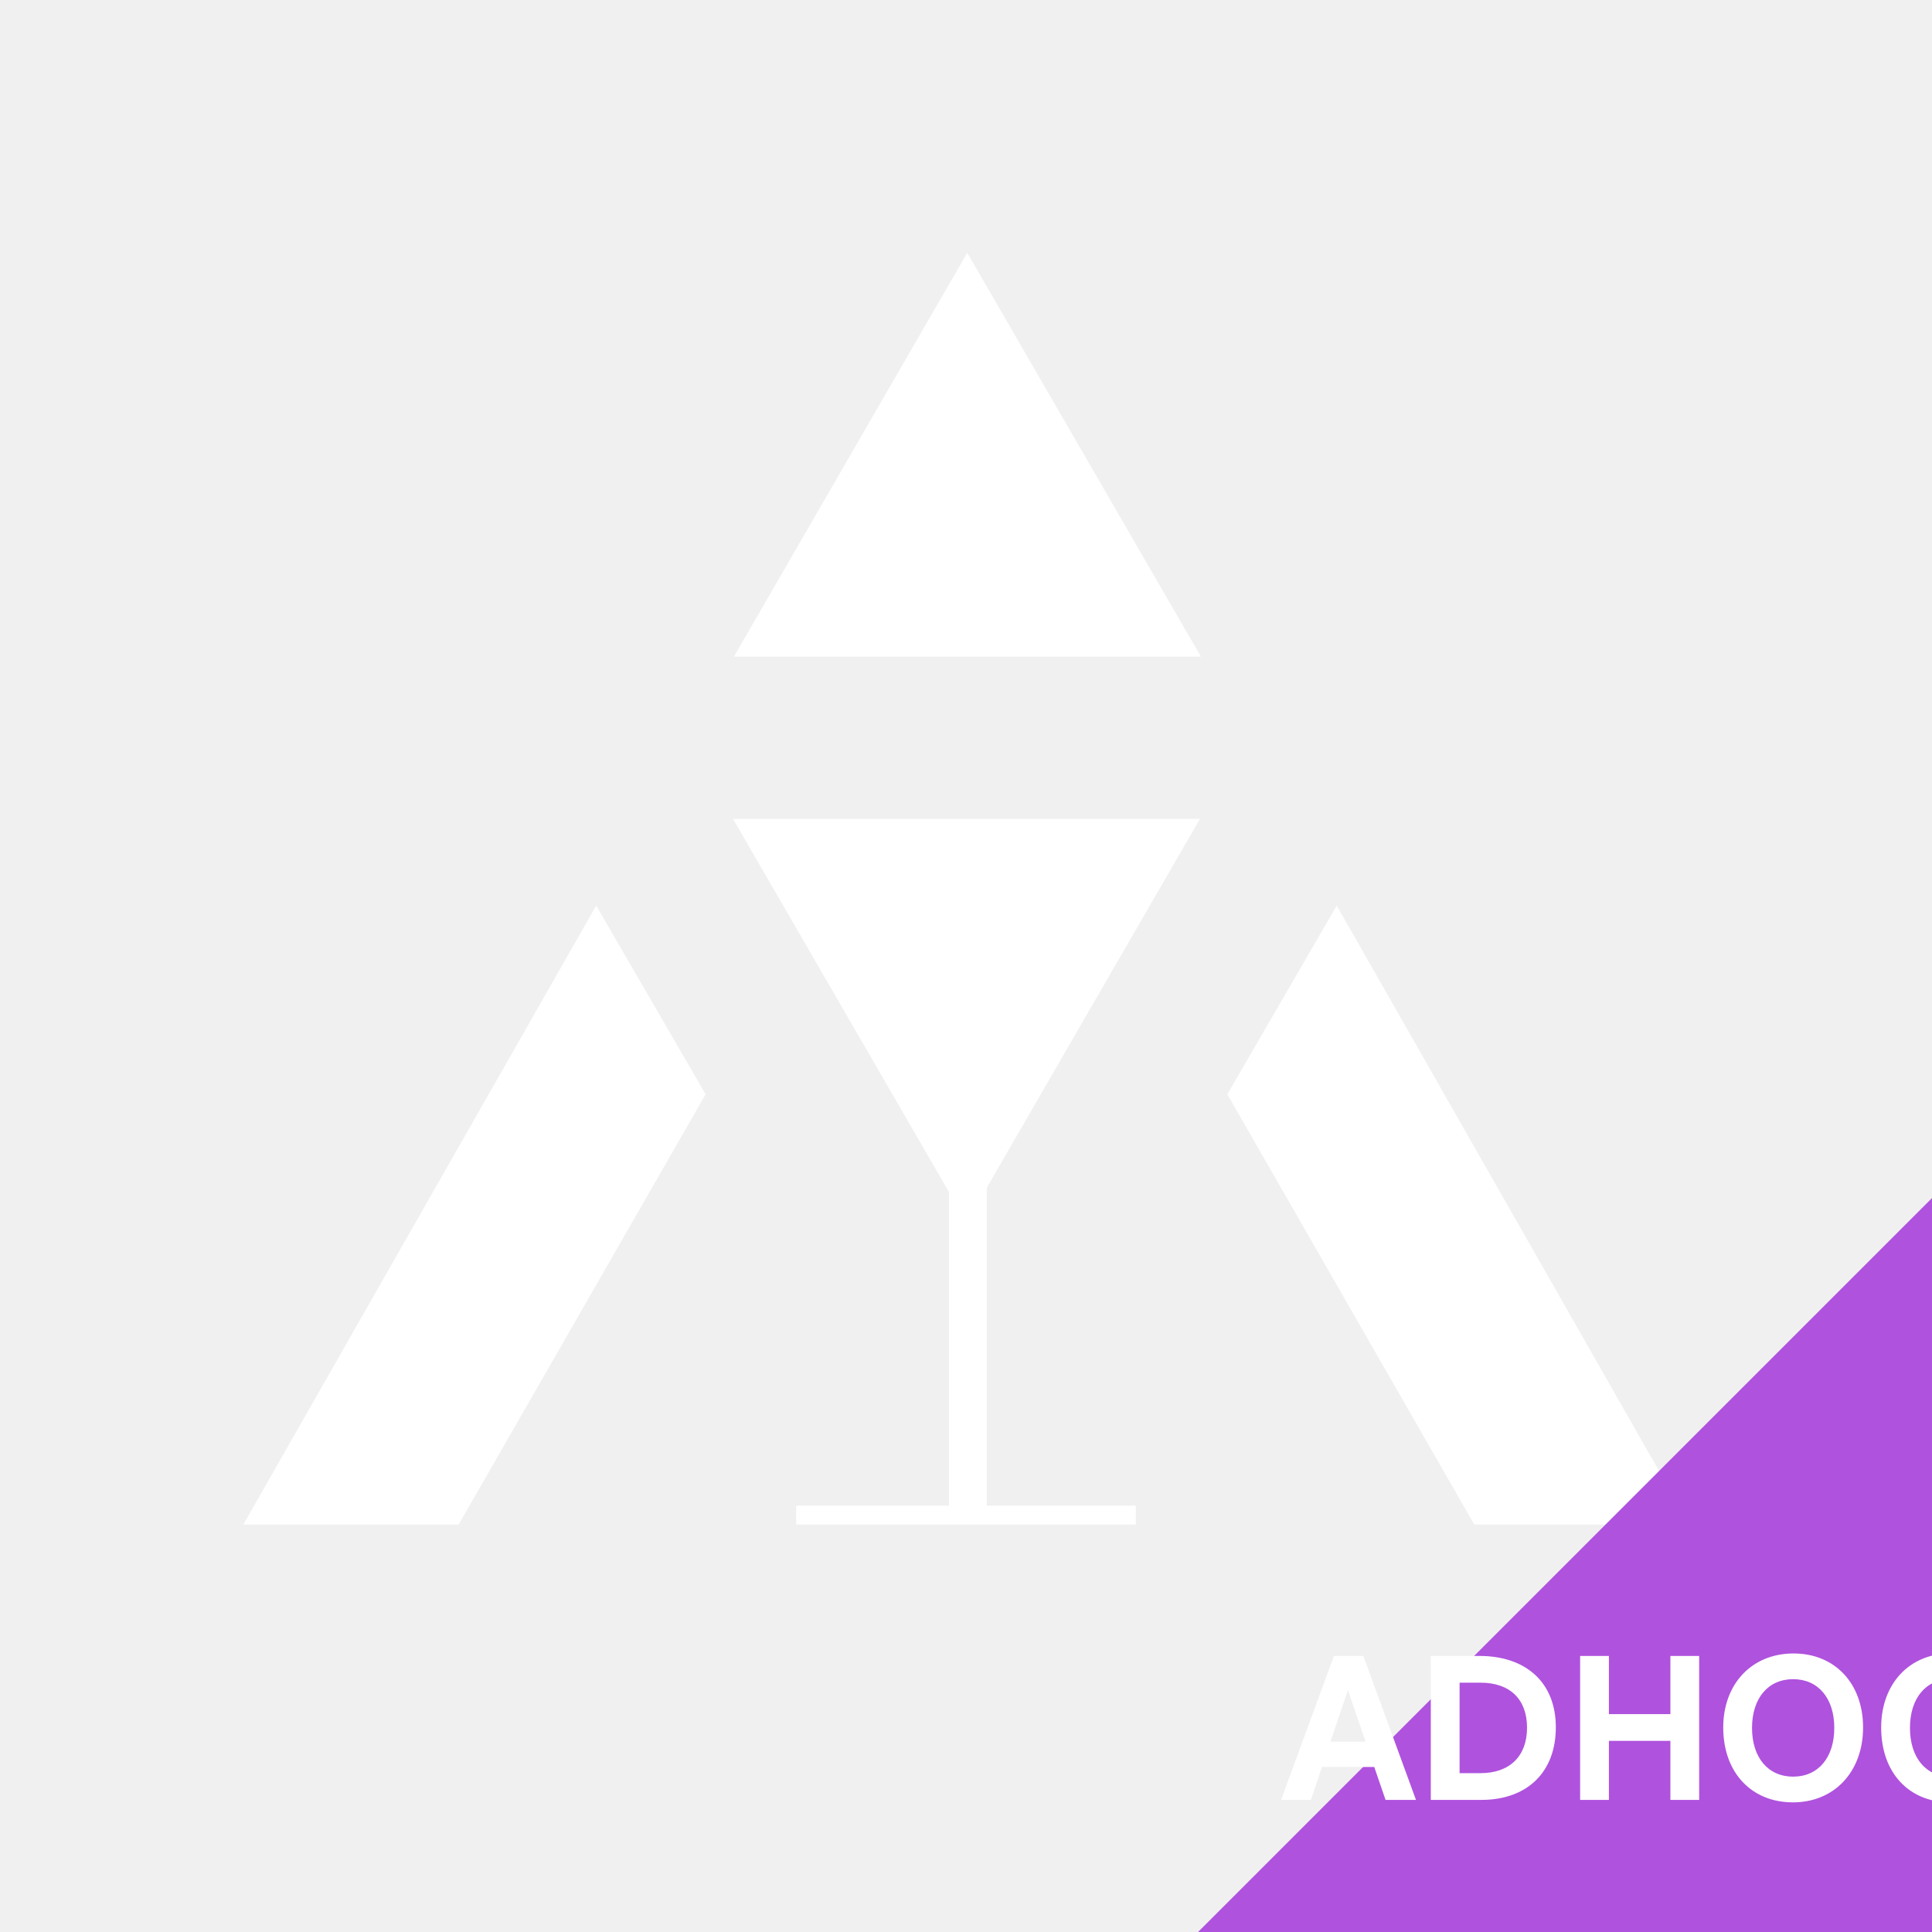
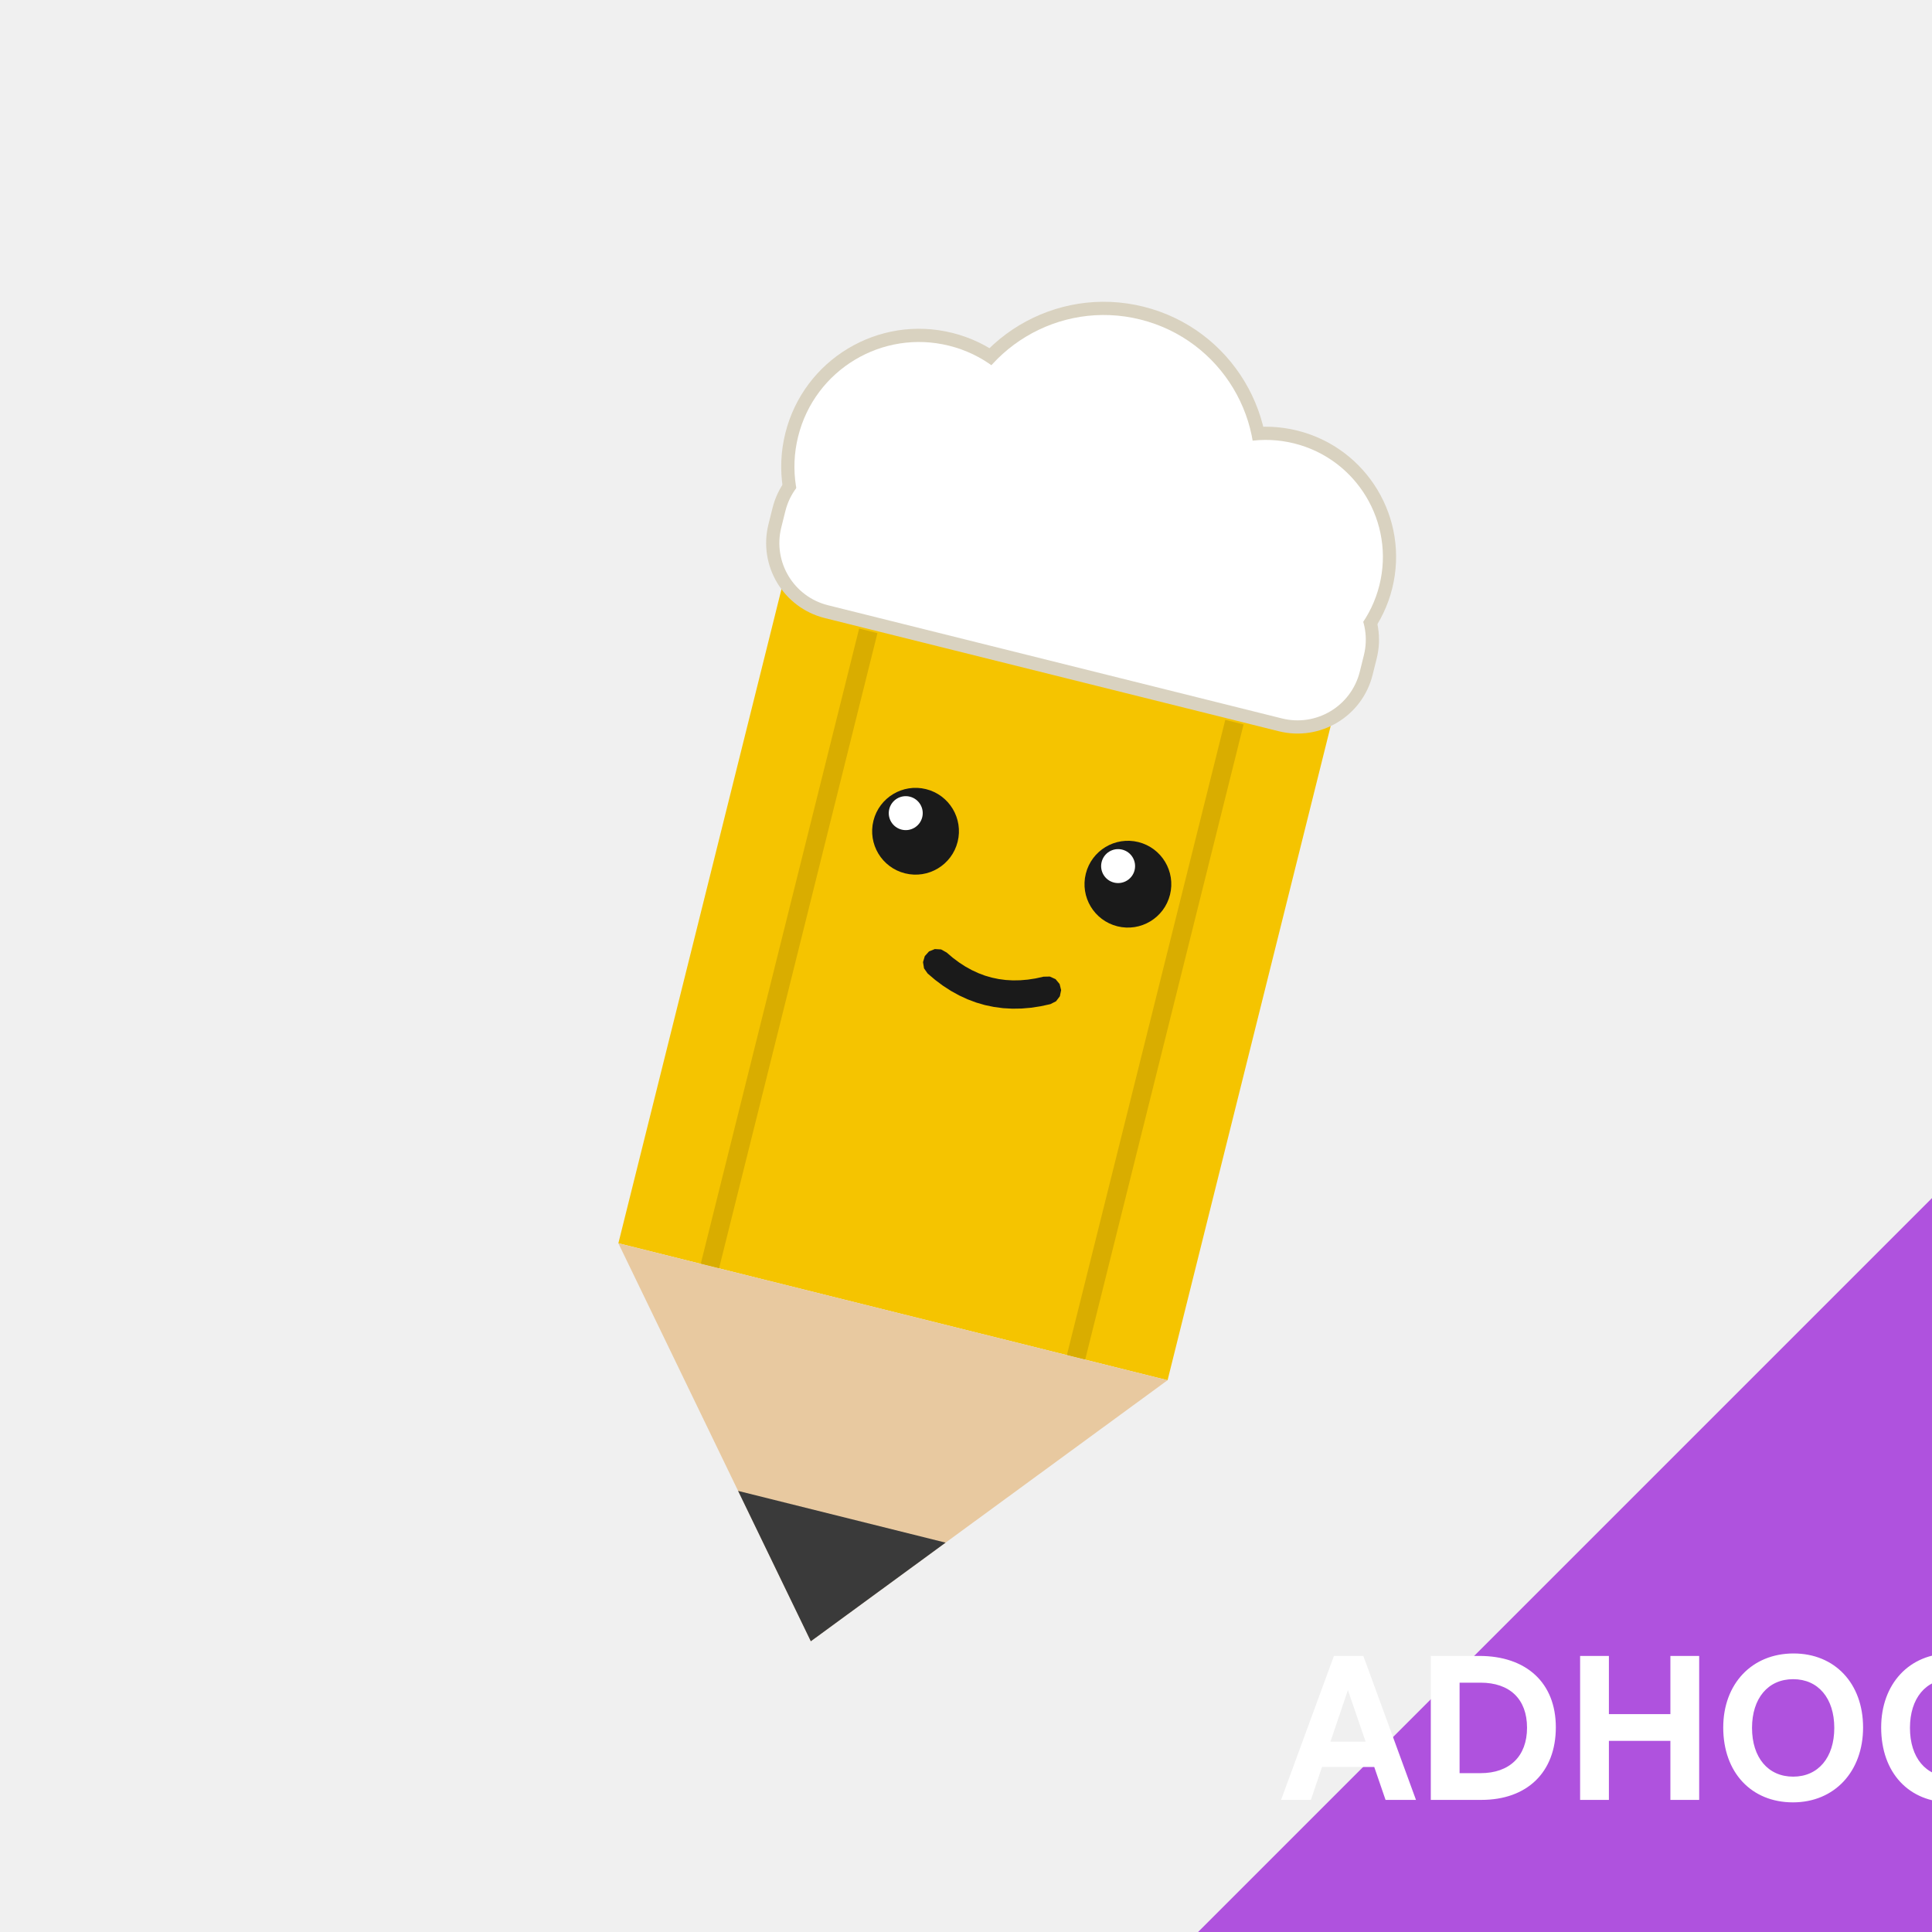
- <svg xmlns="http://www.w3.org/2000/svg" width="1024" height="1024" viewBox="0 0 1024 1024" fill="none">
-   <path d="M129 808L316 480L374 580L243.117 808H129Z" fill="#FFFFFF" />
-   <path d="M895.5 808L708.5 480L650.5 580L781.383 808H895.5Z" fill="#FFFFFF" />
-   <rect x="523" y="618" width="185" height="20" transform="rotate(90 523 618)" fill="#FFFFFF" />
-   <rect x="602" y="808" width="180" height="10" transform="rotate(-180 602 808)" fill="#FFFFFF" />
-   <path d="M636.5 348L512.66 134L389 348H636.5Z" fill="#FFFFFF" />
-   <path d="M388.5 434L512.34 648L636 434L388.5 434Z" fill="#FFFFFF" />
+ <svg xmlns="http://www.w3.org/2000/svg" viewBox="0 0 1024 1024">
+   <path d="M419.68 290.25 L710.77 362.82 L618.84 731.54 L327.75 658.96 Z" fill="#F5C400" />
+   <path d="M455.36 333.15 L465.06 335.57 L381.11 672.26 L371.41 669.85 Z" fill="#D9AD00" />
+   <path d="M649.42 381.54 L659.12 383.96 L575.17 720.65 L565.47 718.23 Z" fill="#D9AD00" />
+   <path d="M327.75 658.96 L618.84 731.54 L429.75 869.9 Z" fill="#E8C9A0" />
+   <path d="M391.21 790.21 L501.18 817.63 L429.75 869.9 Z" fill="#3A3A3A" />
+   <path d="M459.18 239.29 L699.81 299.29 C721.78 304.76 735.15 327.02 729.68 348.99 L727.5 357.72 C722.02 379.69 699.77 393.06 677.8 387.58 L437.16 327.59 C415.19 322.11 401.82 299.86 407.3 277.89 L409.48 269.15 C414.96 247.18 437.21 233.81 459.18 239.29 Z" fill="#D9D2C0" />
+   <path d="M557.91 264.94 C548.15 304.05 508.54 327.86 469.42 318.11 C430.3 308.35 406.49 268.73 416.24 229.61 C426 190.5 465.62 166.69 504.74 176.44 C543.86 186.2 567.66 225.82 557.91 264.94 Z" fill="#D9D2C0" />
+   <path d="M669.48 268.02 C657.85 314.64 610.63 343.01 564.01 331.39 C517.39 319.76 489.02 272.55 500.64 225.92 C512.27 179.3 559.49 150.93 606.11 162.55 C652.73 174.18 681.1 221.4 669.48 268.02 Z" fill="#D9D2C0" />
+   <path d="M737.9 311.87 C728.68 348.85 691.23 371.35 654.26 362.13 C617.28 352.91 594.78 315.46 604 278.49 C613.22 241.51 650.67 219.01 687.64 228.23 C724.62 237.45 747.12 274.9 737.9 311.87 Z" fill="#D9D2C0" />
+   <path d="M457.49 246.08 L698.12 306.08 C716.34 310.62 727.43 329.07 722.88 347.29 L720.71 356.03 C716.16 374.25 697.71 385.33 679.49 380.79 L438.86 320.79 C420.64 316.25 409.55 297.8 414.09 279.58 L416.27 270.85 C420.81 252.63 439.27 241.54 457.49 246.08 Z" fill="#FFFFFF" />
+   <path d="M551.12 263.24 C542.3 298.61 506.48 320.13 471.11 311.31 C435.74 302.5 414.22 266.68 423.04 231.31 C431.85 195.94 467.67 174.42 503.04 183.24 C538.41 192.05 559.93 227.87 551.12 263.24 Z" fill="#FFFFFF" />
+   <path d="M662.68 266.32 C652 309.19 608.58 335.28 565.71 324.59 C522.84 313.91 496.75 270.49 507.44 227.62 C518.13 184.75 561.54 158.66 604.41 169.35 C647.28 180.04 673.37 223.45 662.68 266.32 Z" fill="#FFFFFF" />
+   <path d="M731.11 310.18 C722.82 343.4 689.17 363.62 655.95 355.34 C622.72 347.06 602.51 313.41 610.79 280.18 C619.07 246.96 652.72 226.74 685.95 235.02 C719.17 243.31 739.39 276.96 731.11 310.18 Z" fill="#FFFFFF" />
+   <path d="M507.57 446.14 C504.5 458.47 492.02 465.97 479.69 462.89 C467.37 459.82 459.87 447.34 462.94 435.01 C466.01 422.69 478.5 415.19 490.82 418.26 C503.15 421.33 510.65 433.82 507.57 446.14 Z" fill="#1A1A1A" />
+   <path d="M620.13 474.2 C617.06 486.53 604.57 494.03 592.25 490.96 C579.92 487.88 572.42 475.4 575.5 463.08 C578.57 450.75 591.05 443.25 603.38 446.32 C615.7 449.4 623.2 461.88 620.13 474.2 Z" fill="#1A1A1A" />
+   <path d="M488.8 433.16 C487.59 437.99 482.71 440.92 477.89 439.72 C473.06 438.52 470.13 433.63 471.33 428.81 C472.53 423.99 477.42 421.05 482.24 422.25 C487.06 423.46 490 428.34 488.8 433.16 Z" fill="#FFFFFF" />
+   <path d="M601.35 461.23 C600.15 466.05 595.26 468.98 590.44 467.78 C585.62 466.58 582.68 461.69 583.89 456.87 C585.09 452.05 589.97 449.11 594.8 450.32 C599.62 451.52 602.55 456.4 601.35 461.23 Z" fill="#FFFFFF" />
+   <path d="M491.68 515.99 L495.67 519.38 L499.78 522.45 L504.02 525.19 L508.36 527.59 L512.83 529.65 L517.39 531.36 L522.06 532.72 L526.82 533.71 L531.65 534.35 L536.56 534.62 L541.53 534.54 L546.55 534.11 L551.62 533.33 L556.74 532.21 L559.72 530.7 L561.74 528.05 L562.42 524.78 L561.61 521.54 L559.47 518.97 L556.43 517.59 L553.1 517.66 L548.87 518.59 L544.76 519.22 L540.75 519.56 L536.85 519.63 L533.05 519.41 L529.33 518.92 L525.69 518.16 L522.12 517.13 L518.61 515.81 L515.15 514.21 L511.73 512.33 L508.36 510.14 L505.02 507.65 L501.73 504.85 L498.81 503.22 L495.48 503.02 L492.39 504.28 L490.16 506.76 L489.22 509.96 L489.76 513.26 Z" fill="#1A1A1A" />
  <path d="M635,1024L1024,1024L1024,635Z" fill="#AF52DE" />
  <path d="M679.00 953.98L694.80 953.98L700.69 936.54L728.38 936.54L734.37 953.98L750.50 953.98L722.60 877.68L707.01 877.68ZM705.16 923.13L714.42 895.77L723.80 923.13ZM758.35 953.98L785.17 953.98C809.36 953.98 824.62 939.37 824.62 915.50C824.62 891.85 808.93 877.68 784.08 877.68L758.35 877.68ZM784.73 939.81L773.61 939.81L773.61 891.85L784.73 891.85C800.10 891.85 809.36 900.46 809.36 915.72C809.36 930.87 800.10 939.81 784.73 939.81ZM837.49 953.98L852.75 953.98L852.75 922.70L885.34 922.70L885.34 953.98L900.60 953.98L900.60 877.68L885.34 877.68L885.34 908.53L852.75 908.53L852.75 877.68L837.49 877.68ZM950.30 955.29C972.32 955.29 987.47 938.94 987.47 915.61C987.47 892.18 972.43 876.37 950.63 876.37C928.50 876.37 913.35 892.50 913.35 915.61C913.35 939.48 928.28 955.29 950.30 955.29ZM950.41 941.66C937.11 941.66 928.61 931.53 928.61 915.83C928.61 900.13 937.11 890.00 950.41 890.00C963.71 890.00 972.21 900.13 972.21 915.83C972.21 931.53 963.71 941.66 950.41 941.66ZM1033.79 955.29C1051.78 955.29 1064.86 943.95 1068.57 926.19L1052.87 926.19C1050.04 936.32 1043.28 941.66 1033.79 941.66C1020.71 941.66 1012.32 931.53 1012.32 915.83C1012.32 900.13 1020.71 890.00 1033.79 890.00C1043.28 890.00 1050.04 894.90 1052.76 904.38L1068.57 904.38C1065.08 887.38 1051.89 876.37 1033.79 876.37C1011.99 876.37 997.06 892.50 997.06 915.61C997.06 939.70 1011.89 955.29 1033.79 955.29Z" fill="#FFFFFF" />
</svg>
